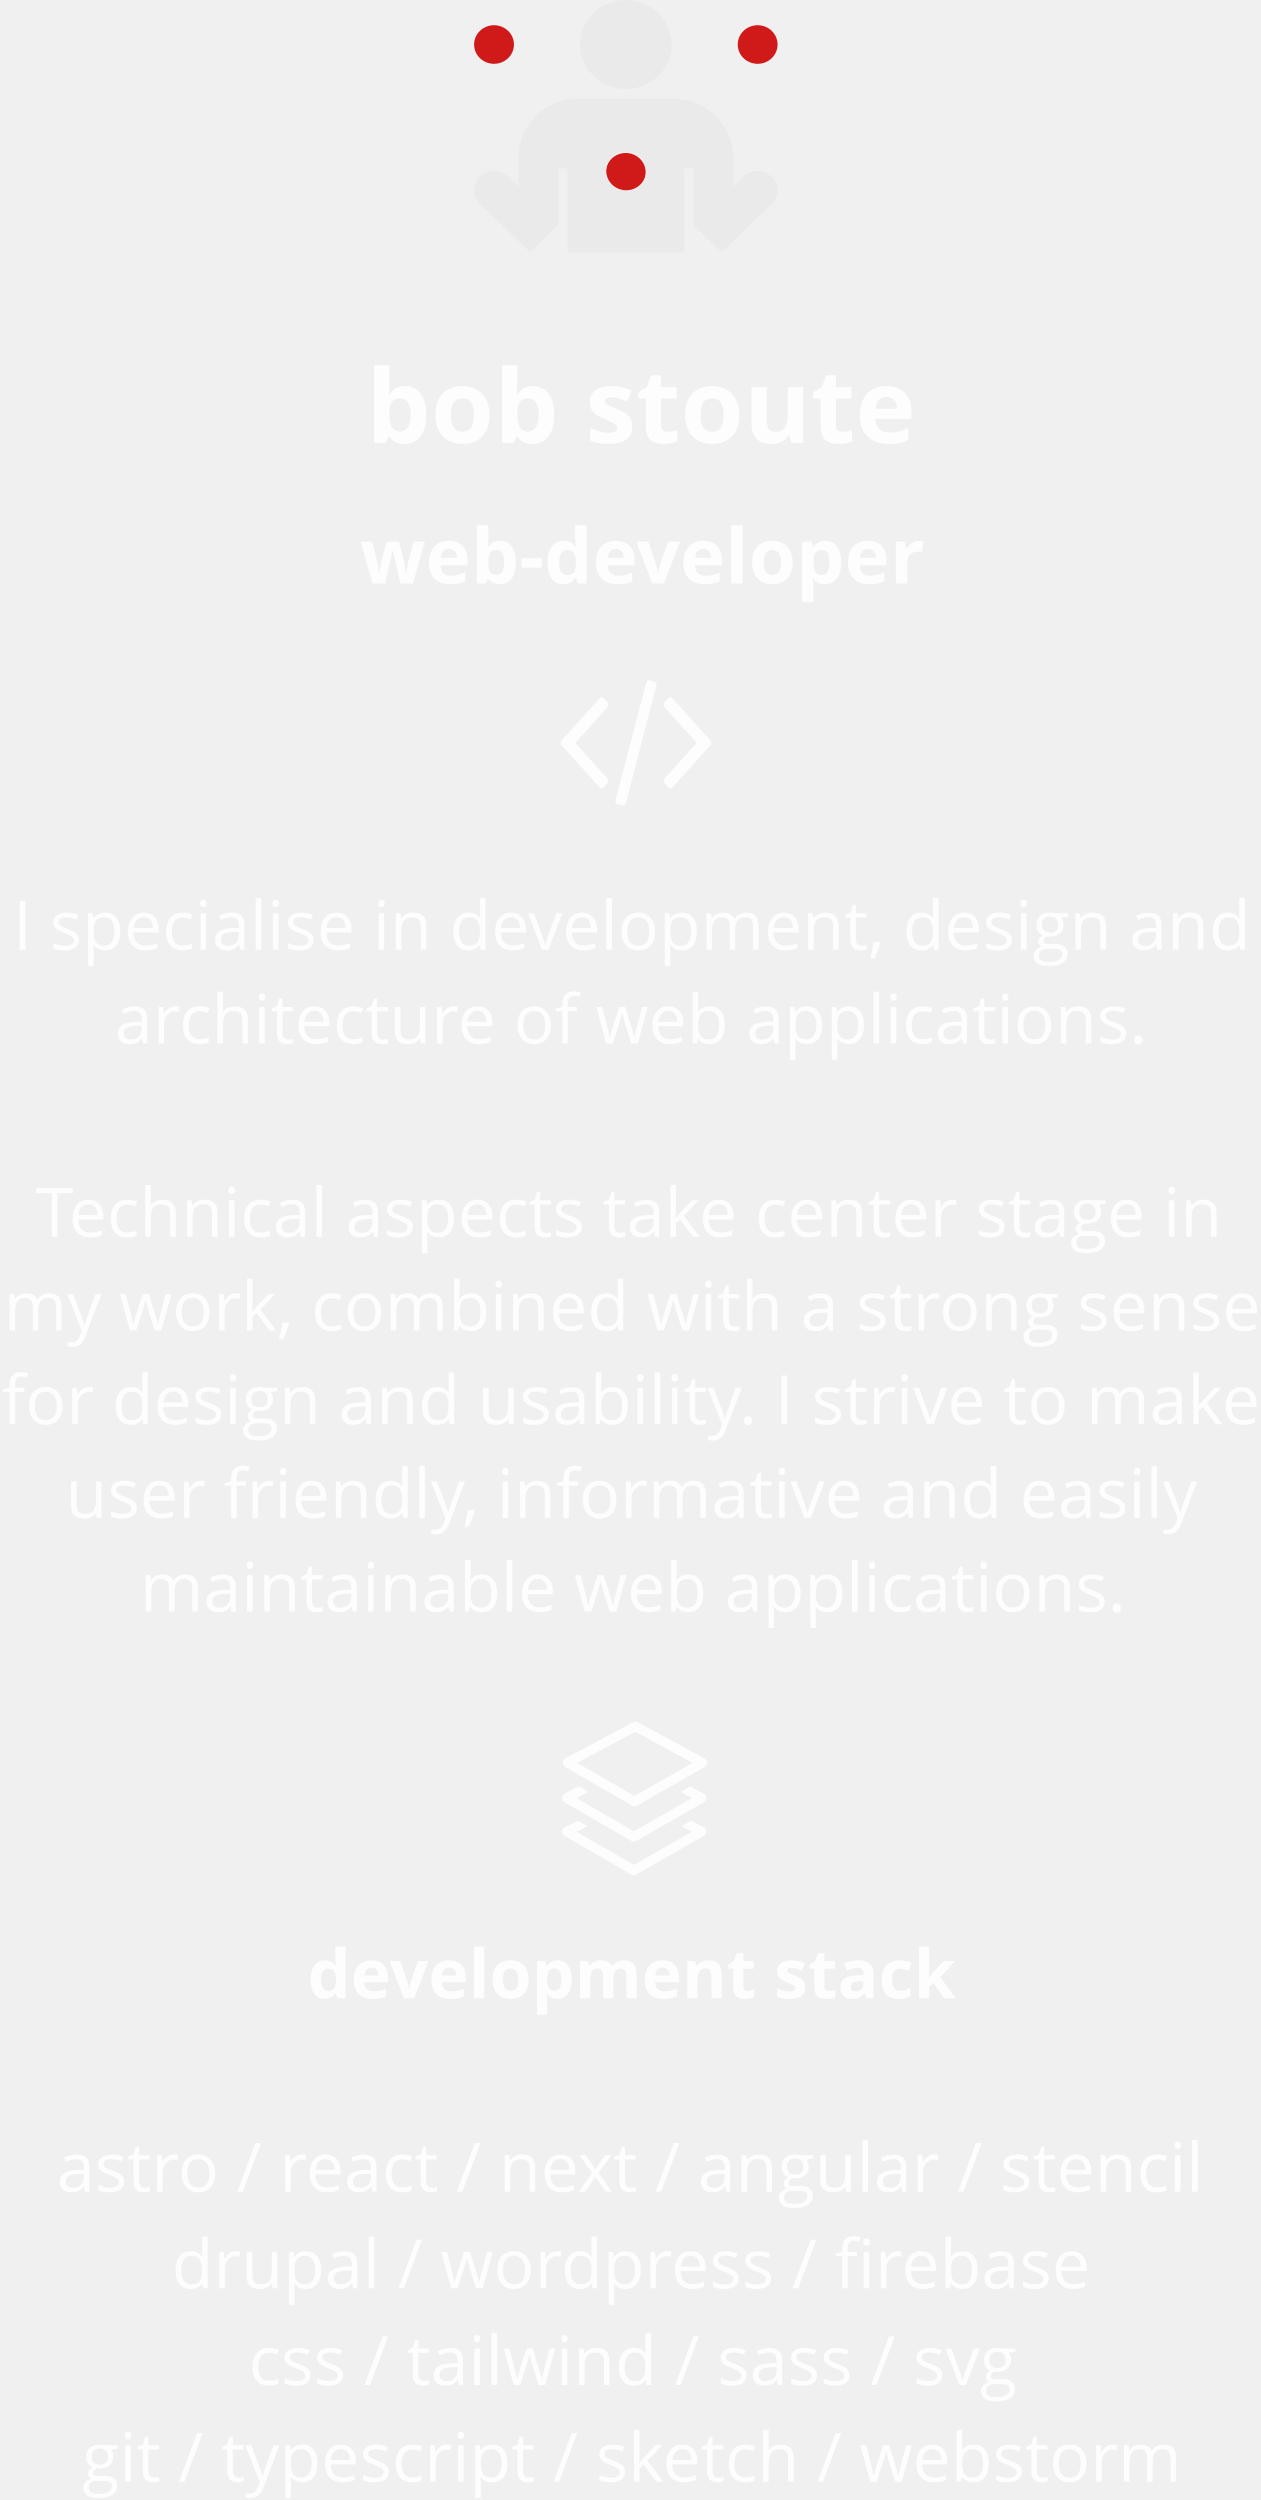
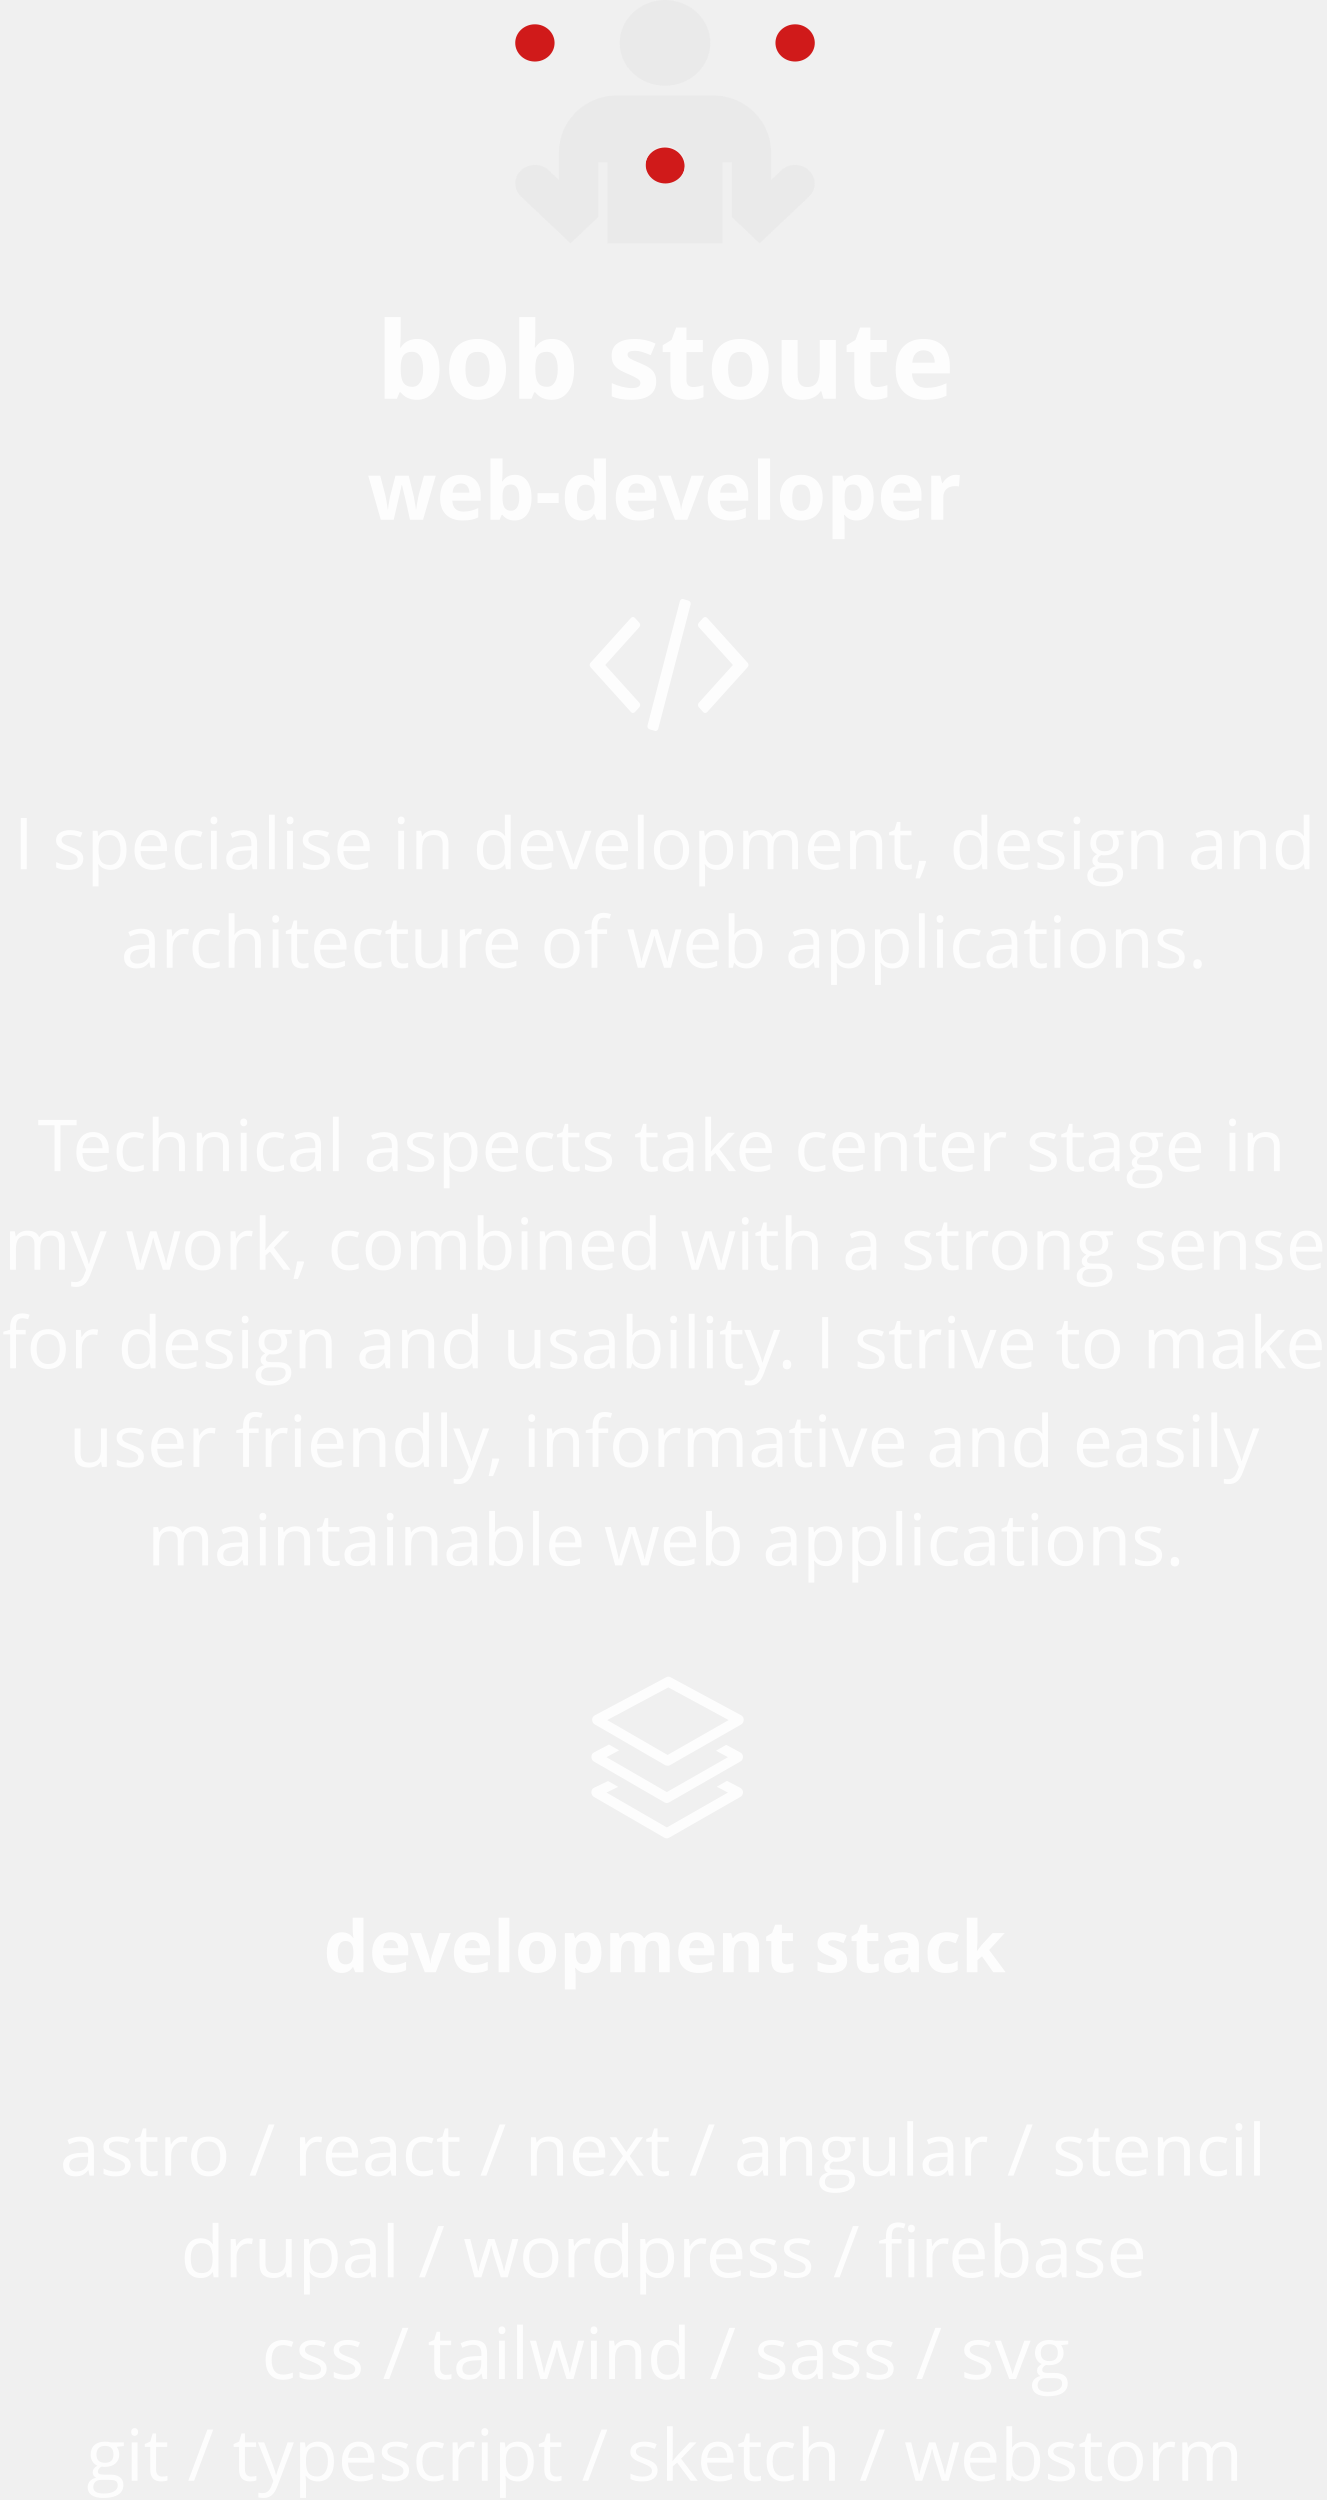
- <svg xmlns="http://www.w3.org/2000/svg" width="296px" height="587px" viewBox="0 0 296 587" version="1.1">
+ <svg xmlns="http://www.w3.org/2000/svg" width="296px" height="558px" viewBox="0 0 296 558" version="1.1">
  <g id="about" stroke="none" stroke-width="1" fill="none" fill-rule="evenodd" opacity="0.887">
-     <g id="section-2" transform="translate(-3, 206)" fill="#FFFFFF">
+     <g id="section-2" transform="translate(-3, 177)" fill="#FFFFFF">
      <text id="I-specialise-in-deve" font-family="OpenSans-Regular, Open Sans" font-size="16" font-weight="normal">
        <tspan x="6.066" y="17">I specialise in development, design and </tspan>
        <tspan x="29.953" y="39">architecture of web applications. </tspan>
        <tspan x="151.5" y="61.7" />
        <tspan x="11.402" y="84.4">Technical aspects take center stage in </tspan>
        <tspan x="3.871" y="106.4">my work, combined with a strong sense </tspan>
        <tspan x="3.5" y="128.4">for design and usability. I strive to make </tspan>
        <tspan x="18.383" y="150.4">user friendly, informative and easily </tspan>
        <tspan x="35.852" y="172.4">maintainable web applications.</tspan>
        <tspan x="151.5" y="195.1" />
        <tspan x="151.5" y="217.8" />
        <tspan x="151.5" y="240.5" />
        <tspan x="75.23" y="263.2" font-family="OpenSansRoman-Bold, Open Sans" font-weight="bold">development stack</tspan>
        <tspan x="151.5" y="285.9" />
        <tspan x="16.352" y="308.6">astro / react / next / angular / stencil</tspan>
        <tspan x="43.316" y="331.3">drupal / wordpress / firebase</tspan>
        <tspan x="61.383" y="354">css / tailwind / sass / svg</tspan>
        <tspan x="22.254" y="376.7">git / typescript / sketch / webstorm</tspan>
        <tspan x="151.5" y="399.4" />
        <tspan x="139.621" y="422.1">- - -</tspan>
      </text>
-       <g id="dev-stack-icon" transform="translate(135, 198)">
+       <g id="dev-stack-icon" transform="translate(135, 197)">
        <path d="M0.73,10.872 C0.553,10.778 0.415,10.637 0.315,10.449 C0.216,10.261 0.166,10.061 0.166,9.849 C0.166,9.638 0.221,9.444 0.332,9.268 C0.443,9.091 0.587,8.956 0.764,8.862 L16.701,0.367 C16.856,0.273 17.017,0.226 17.183,0.226 C17.349,0.226 17.509,0.273 17.664,0.367 L33.436,8.862 C33.613,8.956 33.751,9.091 33.851,9.268 C33.95,9.444 34,9.638 34,9.849 C34,10.061 33.95,10.261 33.851,10.449 C33.751,10.637 33.624,10.778 33.469,10.872 L17.498,20.002 C17.432,20.049 17.354,20.078 17.266,20.09 C17.177,20.102 17.089,20.107 17,20.107 C16.911,20.107 16.828,20.096 16.751,20.072 C16.674,20.049 16.59,20.025 16.502,20.002 L0.73,10.872 Z M17.166,2.623 L3.52,9.92 L17,17.71 L30.646,9.92 L17.166,2.623 Z M33.236,17.146 C33.413,17.24 33.557,17.381 33.668,17.569 C33.779,17.757 33.834,17.945 33.834,18.133 C33.834,18.345 33.784,18.545 33.685,18.733 C33.585,18.921 33.447,19.062 33.27,19.156 L17.332,28.286 C17.243,28.333 17.16,28.368 17.083,28.392 C17.006,28.415 16.923,28.427 16.834,28.427 C16.745,28.427 16.657,28.415 16.568,28.392 C16.48,28.368 16.391,28.333 16.303,28.286 L0.531,19.156 C0.376,19.062 0.249,18.921 0.149,18.733 C0.05,18.545 0,18.345 0,18.133 C0,17.922 0.05,17.728 0.149,17.552 C0.249,17.375 0.387,17.24 0.564,17.146 L3.918,15.384 L6.176,16.688 L3.354,18.204 L16.834,25.994 L30.48,18.204 L27.824,16.759 L30.082,15.454 L33.236,17.146 Z M33.236,25.043 C33.413,25.137 33.557,25.278 33.668,25.466 C33.779,25.654 33.834,25.842 33.834,26.03 C33.834,26.241 33.784,26.441 33.685,26.629 C33.585,26.817 33.447,26.958 33.27,27.052 L17.332,36.182 C17.243,36.229 17.16,36.264 17.083,36.288 C17.006,36.311 16.923,36.323 16.834,36.323 C16.745,36.323 16.657,36.311 16.568,36.288 C16.48,36.264 16.391,36.229 16.303,36.182 L0.531,27.052 C0.376,26.958 0.249,26.817 0.149,26.629 C0.05,26.441 0,26.241 0,26.03 C0,25.818 0.05,25.624 0.149,25.448 C0.249,25.272 0.387,25.137 0.564,25.043 L3.719,23.527 L5.977,24.831 L3.354,26.1 L16.834,33.891 L30.48,26.1 L27.99,24.796 L30.248,23.492 L33.236,25.043 Z" id="undefined---simple-line-icons" />
      </g>
    </g>
-     <g id="section-1" transform="translate(43, 0)">
+     <g id="section-1" transform="translate(47, 0)">
      <text id="bs" font-family="OpenSansRoman-Bold, Open Sans" font-size="24" font-weight="bold" fill="#FFFFFF">
-         <tspan x="42.974" y="104">bob stoute</tspan>
+         <tspan x="36.977" y="89">bob stoute</tspan>
      </text>
      <text id="angular" font-family="OpenSansRoman-Bold, Open Sans" font-size="18" font-weight="bold" fill="#FFFFFF">
-         <tspan x="41.52" y="137">web-developer</tspan>
+         <tspan x="35.02" y="116">web-developer</tspan>
      </text>
-       <g id="Group" transform="translate(68.31776, 0)" fill-rule="nonzero">
+       <g id="Group" transform="translate(68, 0)" fill-rule="nonzero">
        <g id="icon-juggler">
-           <path d="M35.629,20.902 C41.588,20.902 46.417,16.223 46.417,10.452 C46.417,4.679 41.588,0 35.629,0 C29.67,0 24.84,4.679 24.84,10.452 C24.841,16.223 29.67,20.902 35.629,20.902 L35.629,20.902 Z" id="Shape" fill="#EAEAEA" />
-           <ellipse id="Oval" fill="#CC0000" cx="4.679" cy="10.452" rx="4.679" ry="4.532" />
-           <ellipse id="Oval" fill="#CC0000" cx="66.578" cy="10.452" rx="4.678" ry="4.532" />
-           <ellipse id="Oval" fill="#CC0000" cx="35.607" cy="40.452" rx="4.678" ry="4.532" />
-           <path d="M69.885,41.467 C68.057,39.697 65.095,39.697 63.267,41.467 L60.864,43.797 L60.864,36.962 C60.864,30.021 55.298,23.222 46.91,23.222 L35.628,23.212 L24.346,23.222 C15.958,23.222 10.393,30.021 10.393,36.962 L10.393,43.797 L7.989,41.466 C6.161,39.697 3.199,39.697 1.371,41.466 C-0.456,43.235 -0.456,46.106 1.371,47.875 L13.134,59.271 L19.752,52.86 L19.752,39.517 L21.93,39.517 L21.93,59.271 L49.327,59.271 L49.327,39.517 L51.505,39.517 L51.505,52.86 L58.123,59.271 L69.886,47.876 C71.714,46.107 71.714,43.236 69.885,41.467 Z M35.714,44.671 C33.129,44.671 31.034,42.643 31.034,40.139 C31.034,37.634 33.129,35.608 35.714,35.608 C38.296,35.608 40.394,37.635 40.394,40.139 C40.394,42.644 38.297,44.671 35.714,44.671 Z" id="Shape" fill="#EAEAEA" />
+           <path d="M33.431,19.16 C39.022,19.16 43.553,14.871 43.553,9.581 C43.553,4.289 39.022,0 33.431,0 C27.84,0 23.308,4.289 23.308,9.581 C23.309,14.871 27.84,19.16 33.431,19.16 L33.431,19.16 Z" id="Shape" fill="#EAEAEA" />
+           <ellipse id="Oval" fill="#CC0000" cx="4.391" cy="9.581" rx="4.391" ry="4.155" />
+           <ellipse id="Oval" fill="#CC0000" cx="62.471" cy="9.581" rx="4.39" ry="4.154" />
+           <ellipse id="Oval" fill="#CC0000" cx="33.41" cy="37.081" rx="4.39" ry="4.154" />
+           <path d="M65.574,38.011 C63.859,36.389 61.08,36.389 59.364,38.011 L57.109,40.148 L57.109,33.882 C57.109,27.519 51.887,21.287 44.017,21.287 L33.431,21.278 L22.844,21.287 C14.973,21.287 9.752,27.519 9.752,33.882 L9.752,40.147 L7.496,38.01 C5.781,36.389 3.001,36.389 1.287,38.01 C-0.428,39.632 -0.428,42.264 1.287,43.885 L12.324,54.332 L18.533,48.455 L18.533,36.224 L20.577,36.224 L20.577,54.332 L46.284,54.332 L46.284,36.224 L48.328,36.224 L48.328,48.455 L54.537,54.332 L65.575,43.886 C67.29,42.264 67.29,39.633 65.574,38.011 Z M33.51,40.948 C31.086,40.948 29.12,39.09 29.12,36.794 C29.12,34.498 31.086,32.64 33.51,32.64 C35.934,32.64 37.902,34.499 37.902,36.794 C37.902,39.09 35.935,40.948 33.51,40.948 Z" id="Shape" fill="#EAEAEA" />
        </g>
      </g>
    </g>
-     <g id="icon-html" transform="translate(131, 159)" fill="#FFFFFF">
+     <g id="icon-html" transform="translate(131, 133)" fill="#FFFFFF">
      <path d="M11.692,24.851 C11.943,24.572 11.943,24.142 11.692,23.863 L4.08,15.424 L11.692,6.984 C11.943,6.705 11.943,6.275 11.692,5.996 L10.723,4.922 C10.471,4.643 10.084,4.643 9.832,4.922 L0.807,14.93 C0.555,15.209 0.555,15.638 0.807,15.918 L9.832,25.925 C10.084,26.204 10.471,26.204 10.723,25.925 L11.692,24.851 Z M23.138,1.937 C23.235,1.572 23.042,1.186 22.712,1.078 L21.512,0.713 C21.202,0.606 20.853,0.821 20.756,1.186 L13.532,28.91 C13.435,29.275 13.629,29.661 13.958,29.769 L15.159,30.134 C15.469,30.241 15.817,30.026 15.914,29.661 L23.138,1.937 Z M35.864,15.918 C36.115,15.638 36.115,15.209 35.864,14.93 L26.838,4.922 C26.586,4.643 26.199,4.643 25.947,4.922 L24.978,5.996 C24.727,6.275 24.727,6.705 24.978,6.984 L32.59,15.424 L24.978,23.863 C24.727,24.142 24.727,24.572 24.978,24.851 L25.947,25.925 C26.199,26.204 26.586,26.204 26.838,25.925 L35.864,15.918 Z" id="" />
    </g>
  </g>
</svg>
